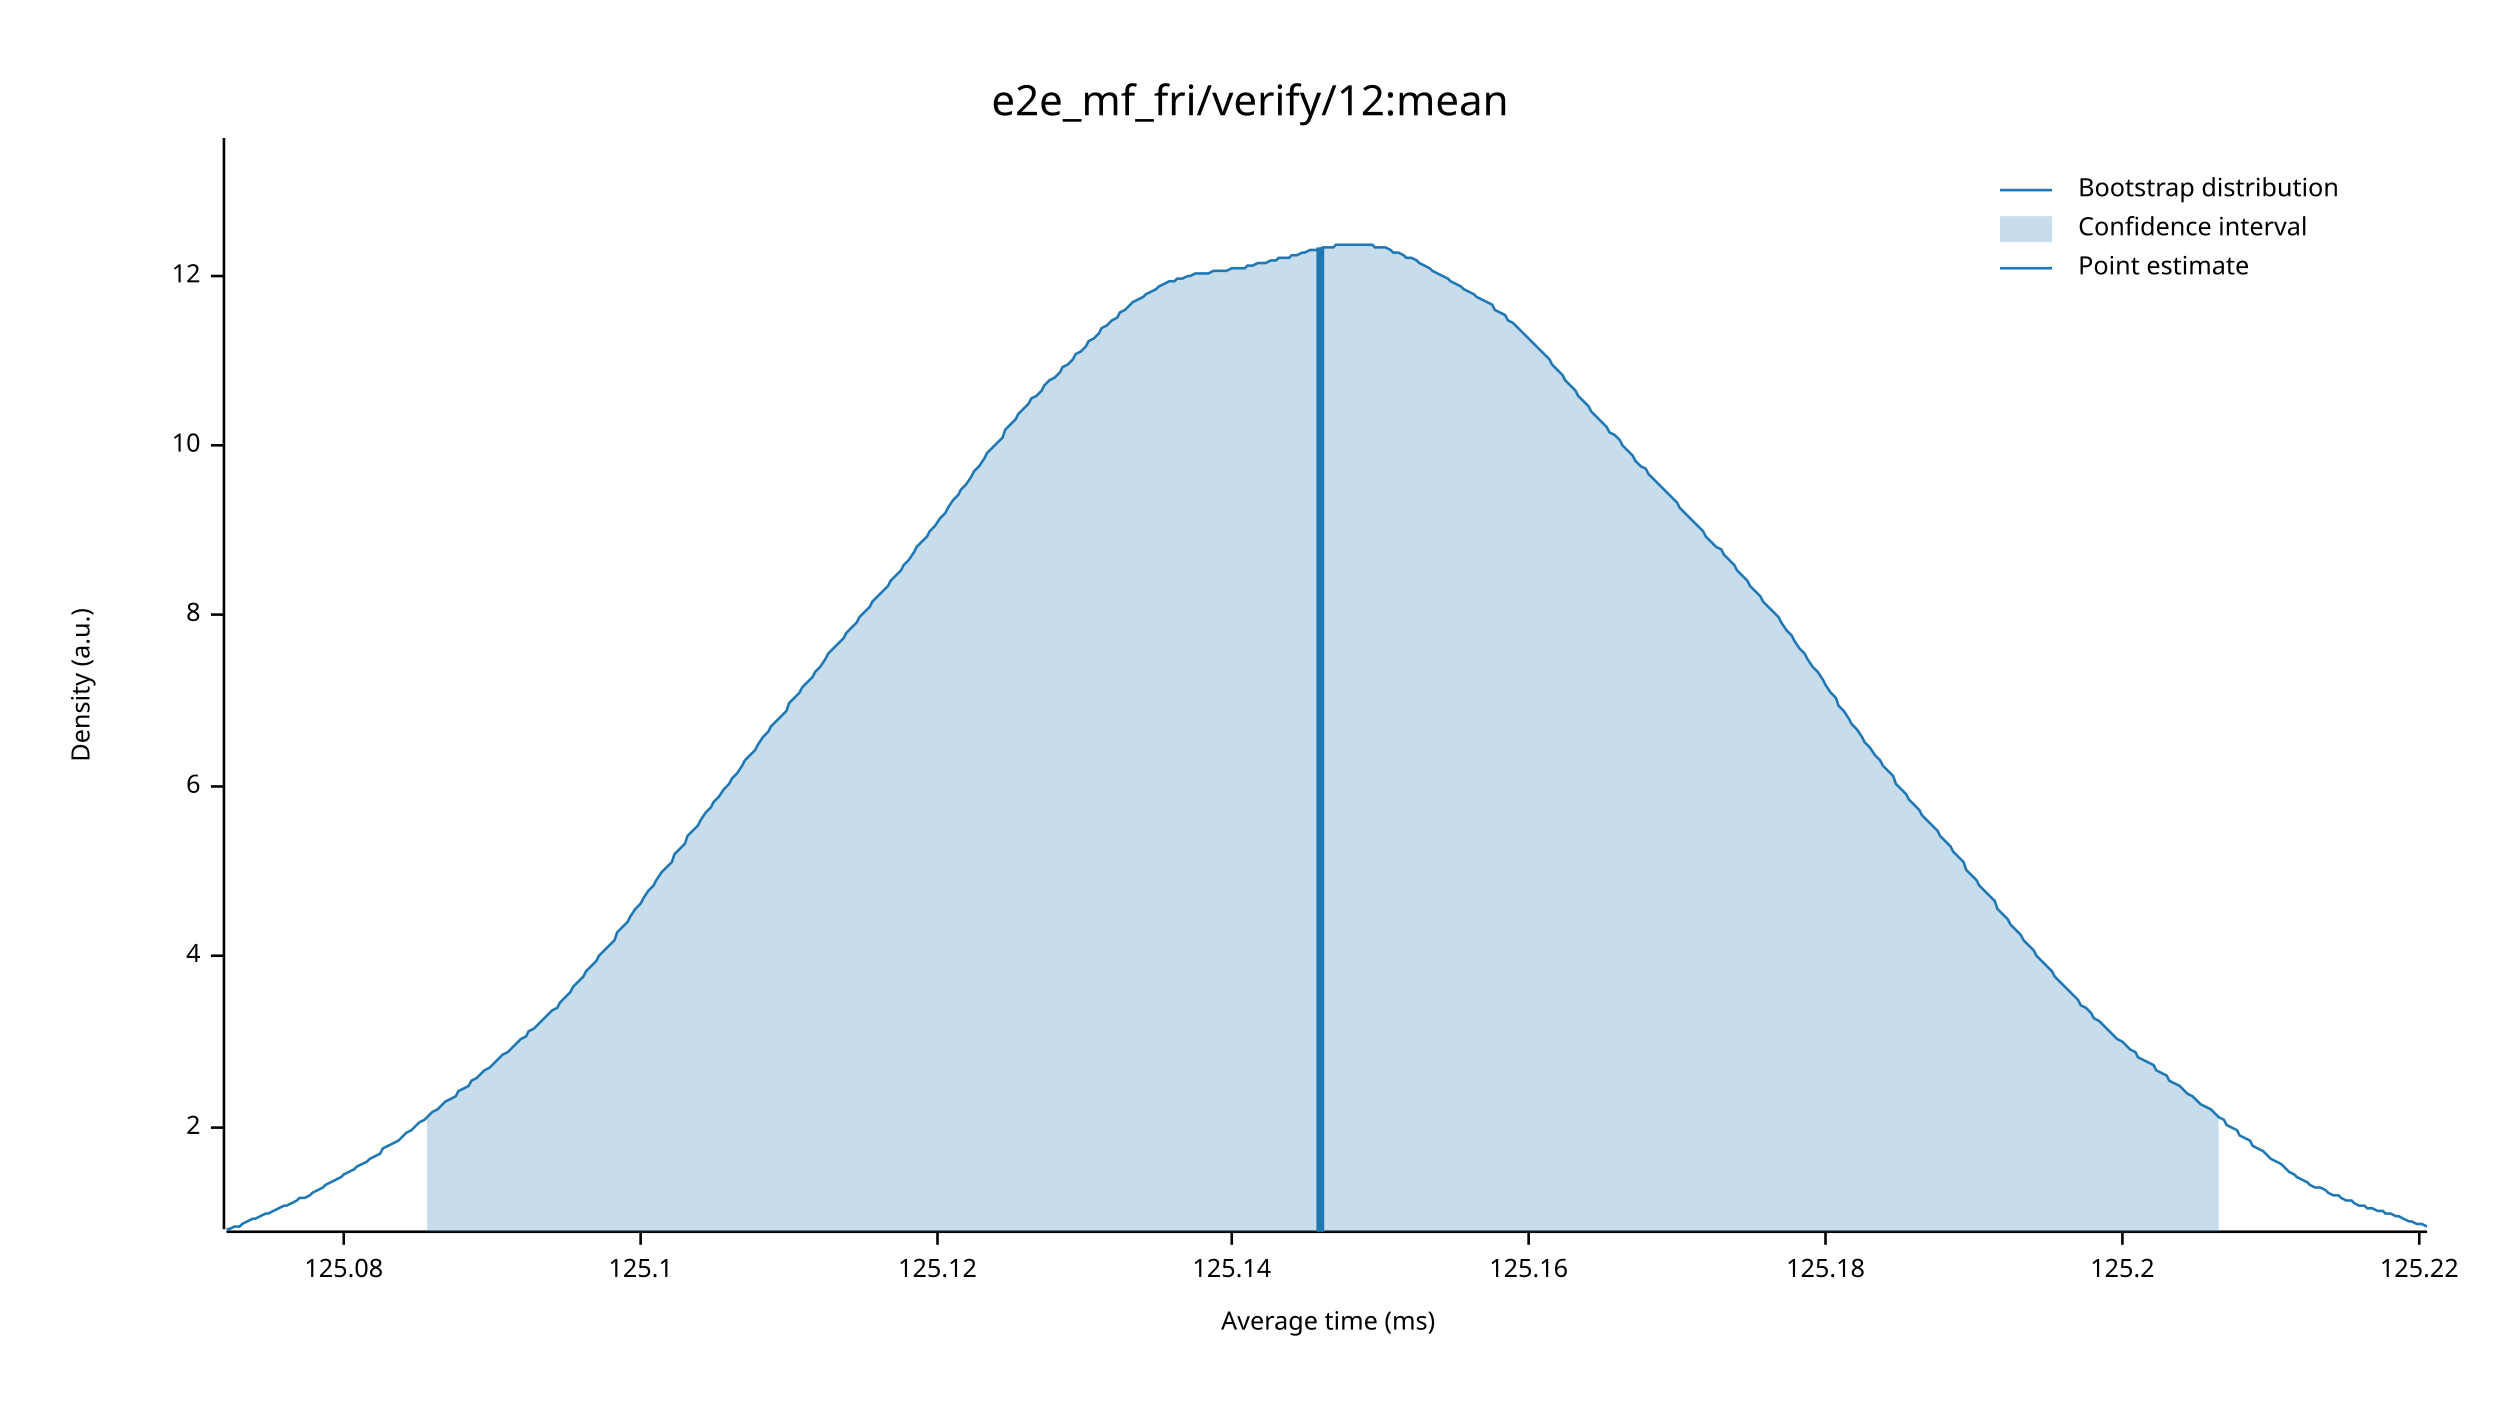
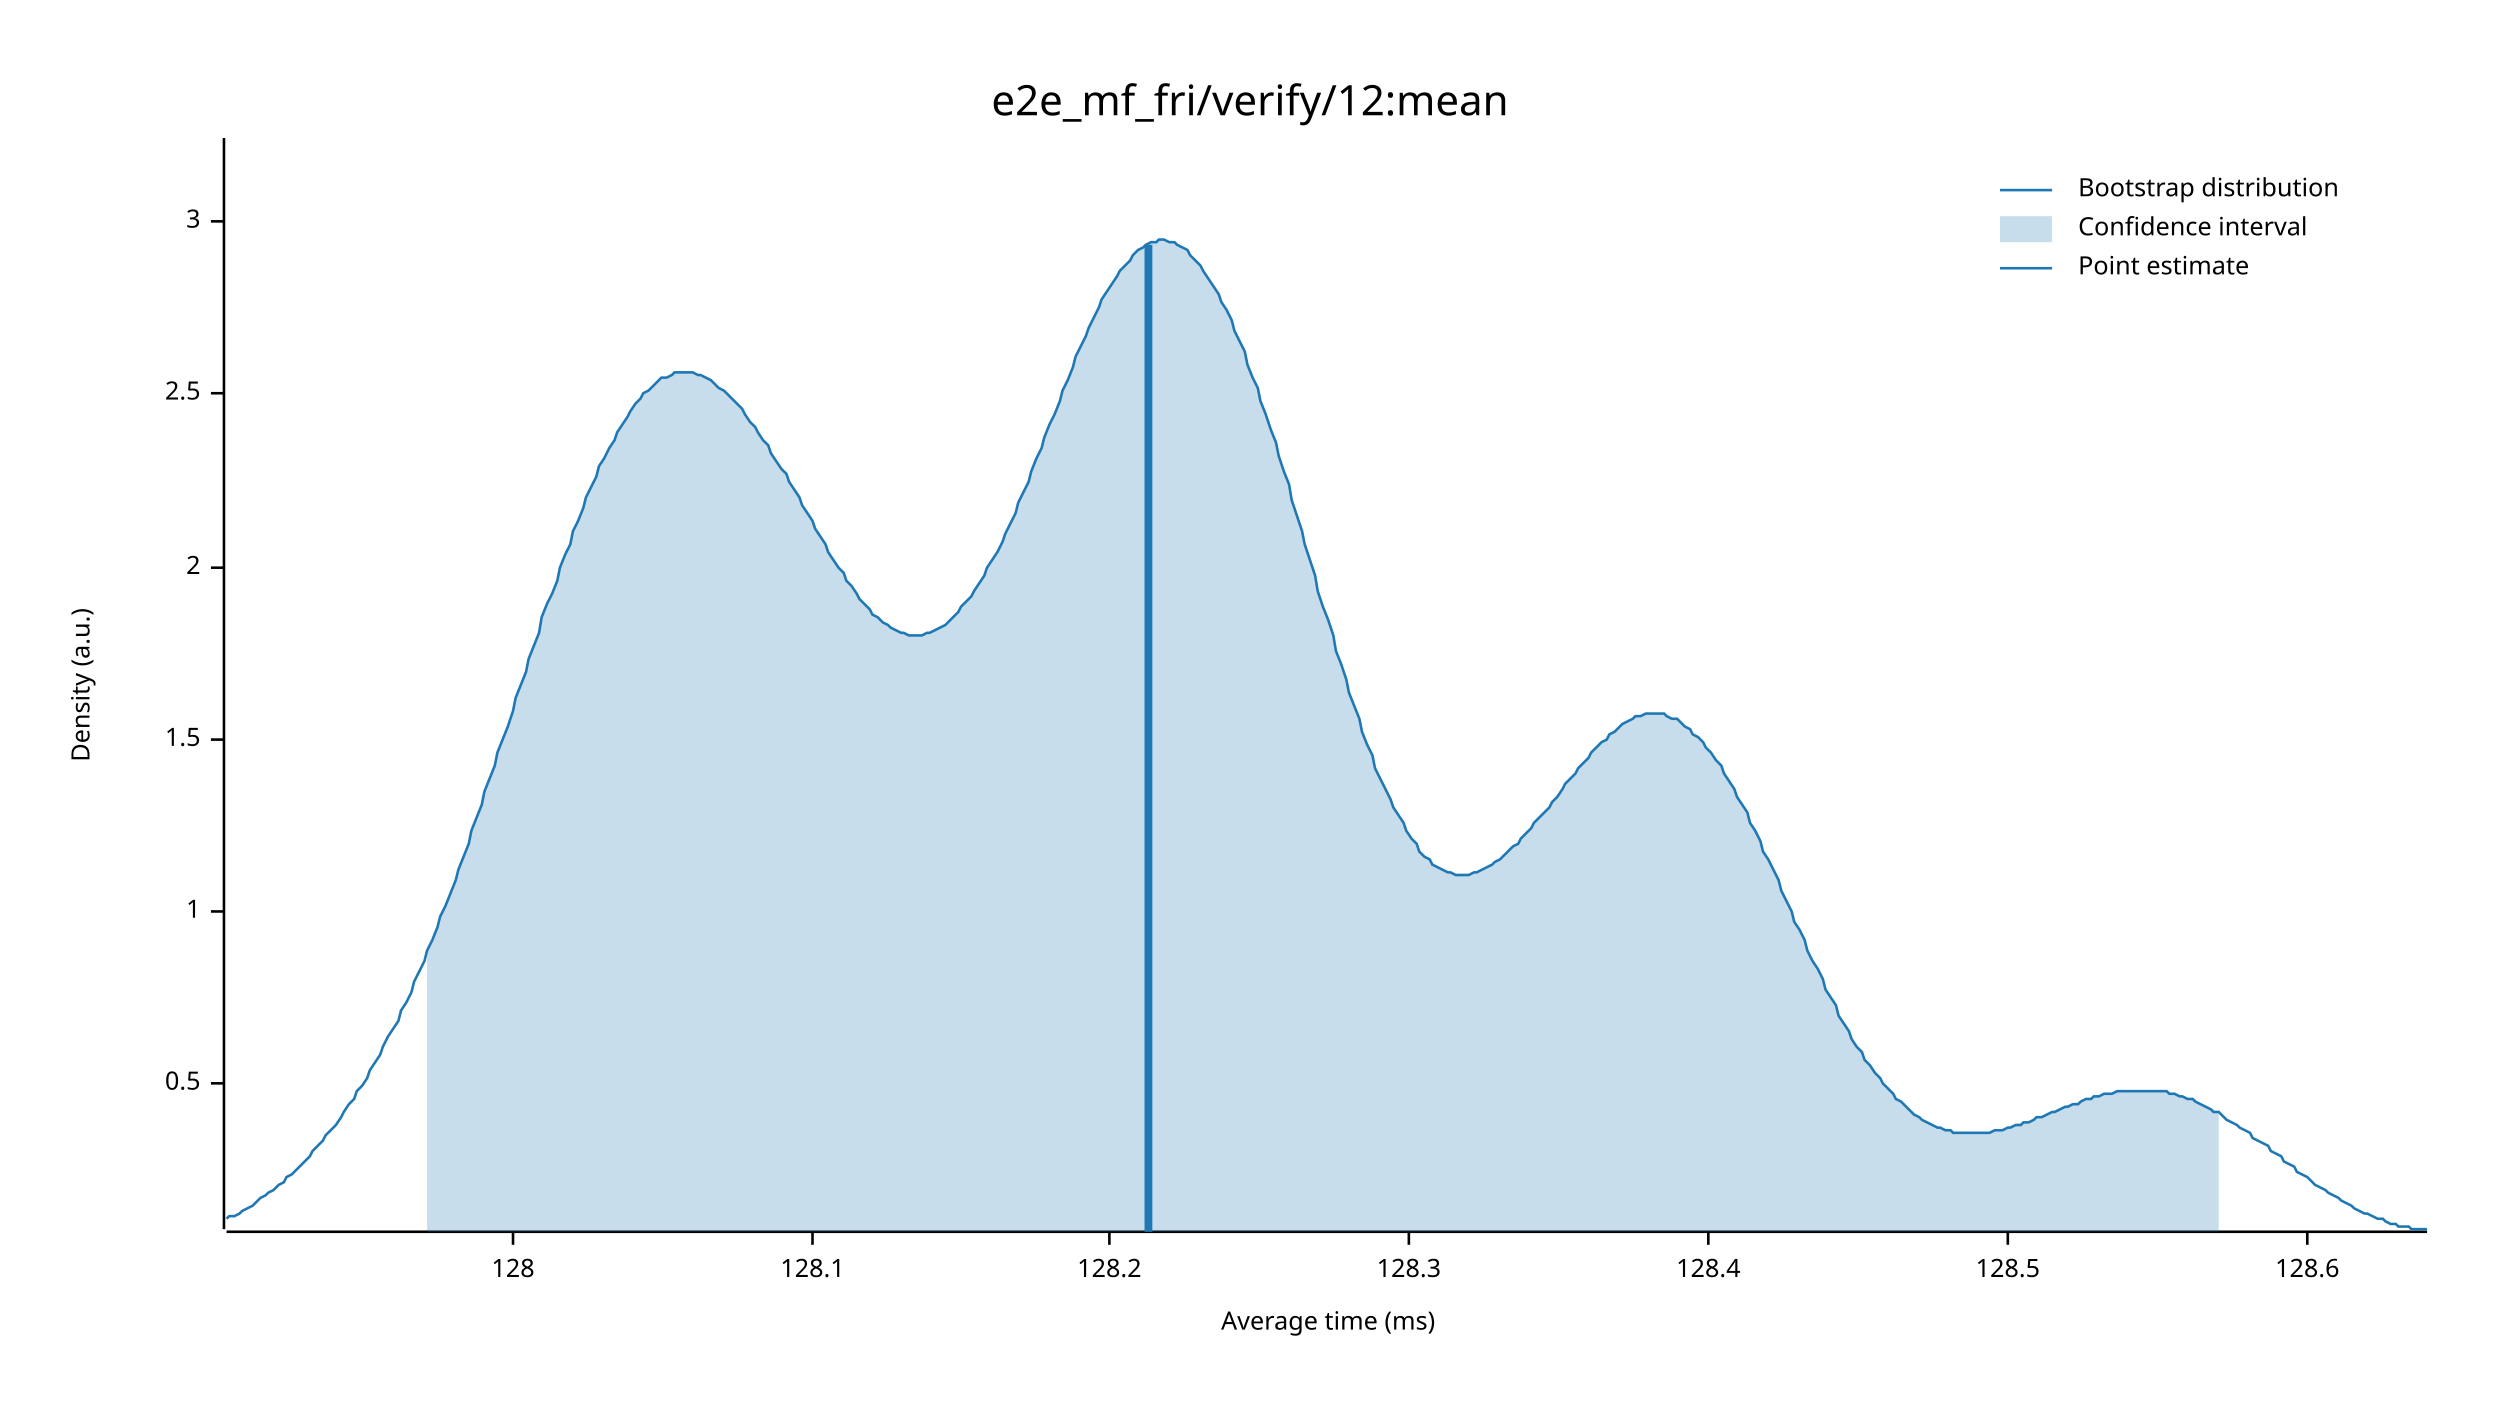
<svg xmlns="http://www.w3.org/2000/svg" width="960" height="540" viewBox="0 0 960 540">
  <text x="480" y="32" dy="0.76em" text-anchor="middle" font-family="sans-serif" font-size="16.129" opacity="1" fill="#000000">
e2e_mf_fri/verify/12:mean
</text>
  <text x="27" y="263" dy="0.76em" text-anchor="middle" font-family="sans-serif" font-size="9.677" opacity="1" fill="#000000" transform="rotate(270, 27, 263)">
Density (a.u.)
</text>
  <text x="510" y="513" dy="-0.5ex" text-anchor="middle" font-family="sans-serif" font-size="9.677" opacity="1" fill="#000000">
Average time (ms)
</text>
  <polyline fill="none" opacity="1" stroke="#000000" stroke-width="1" points="86,53 86,472 " />
-   <text x="77" y="433" dy="0.5ex" text-anchor="end" font-family="sans-serif" font-size="9.677" opacity="1" fill="#000000">
+   <text x="77" y="416" dy="0.5ex" text-anchor="end" font-family="sans-serif" font-size="9.677" opacity="1" fill="#000000">
+ 0.5
+ </text>
+   <polyline fill="none" opacity="1" stroke="#000000" stroke-width="1" points="81,416 86,416 " />
+   <text x="77" y="350" dy="0.5ex" text-anchor="end" font-family="sans-serif" font-size="9.677" opacity="1" fill="#000000">
+ 1
+ </text>
+   <polyline fill="none" opacity="1" stroke="#000000" stroke-width="1" points="81,350 86,350 " />
+   <text x="77" y="284" dy="0.5ex" text-anchor="end" font-family="sans-serif" font-size="9.677" opacity="1" fill="#000000">
+ 1.5
+ </text>
+   <polyline fill="none" opacity="1" stroke="#000000" stroke-width="1" points="81,284 86,284 " />
+   <text x="77" y="218" dy="0.5ex" text-anchor="end" font-family="sans-serif" font-size="9.677" opacity="1" fill="#000000">
2
</text>
-   <polyline fill="none" opacity="1" stroke="#000000" stroke-width="1" points="81,433 86,433 " />
-   <text x="77" y="367" dy="0.5ex" text-anchor="end" font-family="sans-serif" font-size="9.677" opacity="1" fill="#000000">
- 4
+   <polyline fill="none" opacity="1" stroke="#000000" stroke-width="1" points="81,218 86,218 " />
+   <text x="77" y="151" dy="0.5ex" text-anchor="end" font-family="sans-serif" font-size="9.677" opacity="1" fill="#000000">
+ 2.5
</text>
-   <polyline fill="none" opacity="1" stroke="#000000" stroke-width="1" points="81,367 86,367 " />
-   <text x="77" y="302" dy="0.5ex" text-anchor="end" font-family="sans-serif" font-size="9.677" opacity="1" fill="#000000">
- 6
+   <polyline fill="none" opacity="1" stroke="#000000" stroke-width="1" points="81,151 86,151 " />
+   <text x="77" y="85" dy="0.5ex" text-anchor="end" font-family="sans-serif" font-size="9.677" opacity="1" fill="#000000">
+ 3
</text>
-   <polyline fill="none" opacity="1" stroke="#000000" stroke-width="1" points="81,302 86,302 " />
-   <text x="77" y="236" dy="0.5ex" text-anchor="end" font-family="sans-serif" font-size="9.677" opacity="1" fill="#000000">
- 8
+   <polyline fill="none" opacity="1" stroke="#000000" stroke-width="1" points="81,85 86,85 " />
+   <polyline fill="none" opacity="1" stroke="#000000" stroke-width="1" points="87,473 932,473 " />
+   <text x="197" y="483" dy="0.76em" text-anchor="middle" font-family="sans-serif" font-size="9.677" opacity="1" fill="#000000">
+ 128
</text>
-   <polyline fill="none" opacity="1" stroke="#000000" stroke-width="1" points="81,236 86,236 " />
-   <text x="77" y="171" dy="0.5ex" text-anchor="end" font-family="sans-serif" font-size="9.677" opacity="1" fill="#000000">
- 10
+   <polyline fill="none" opacity="1" stroke="#000000" stroke-width="1" points="197,473 197,478 " />
+   <text x="312" y="483" dy="0.76em" text-anchor="middle" font-family="sans-serif" font-size="9.677" opacity="1" fill="#000000">
+ 128.1
</text>
-   <polyline fill="none" opacity="1" stroke="#000000" stroke-width="1" points="81,171 86,171 " />
-   <text x="77" y="106" dy="0.5ex" text-anchor="end" font-family="sans-serif" font-size="9.677" opacity="1" fill="#000000">
- 12
+   <polyline fill="none" opacity="1" stroke="#000000" stroke-width="1" points="312,473 312,478 " />
+   <text x="426" y="483" dy="0.76em" text-anchor="middle" font-family="sans-serif" font-size="9.677" opacity="1" fill="#000000">
+ 128.2
</text>
-   <polyline fill="none" opacity="1" stroke="#000000" stroke-width="1" points="81,106 86,106 " />
-   <polyline fill="none" opacity="1" stroke="#000000" stroke-width="1" points="87,473 932,473 " />
-   <text x="132" y="483" dy="0.76em" text-anchor="middle" font-family="sans-serif" font-size="9.677" opacity="1" fill="#000000">
- 125.08
+   <polyline fill="none" opacity="1" stroke="#000000" stroke-width="1" points="426,473 426,478 " />
+   <text x="541" y="483" dy="0.76em" text-anchor="middle" font-family="sans-serif" font-size="9.677" opacity="1" fill="#000000">
+ 128.3
</text>
-   <polyline fill="none" opacity="1" stroke="#000000" stroke-width="1" points="132,473 132,478 " />
-   <text x="246" y="483" dy="0.76em" text-anchor="middle" font-family="sans-serif" font-size="9.677" opacity="1" fill="#000000">
- 125.1
+   <polyline fill="none" opacity="1" stroke="#000000" stroke-width="1" points="541,473 541,478 " />
+   <text x="656" y="483" dy="0.76em" text-anchor="middle" font-family="sans-serif" font-size="9.677" opacity="1" fill="#000000">
+ 128.4
</text>
-   <polyline fill="none" opacity="1" stroke="#000000" stroke-width="1" points="246,473 246,478 " />
-   <text x="360" y="483" dy="0.76em" text-anchor="middle" font-family="sans-serif" font-size="9.677" opacity="1" fill="#000000">
- 125.12
+   <polyline fill="none" opacity="1" stroke="#000000" stroke-width="1" points="656,473 656,478 " />
+   <text x="771" y="483" dy="0.76em" text-anchor="middle" font-family="sans-serif" font-size="9.677" opacity="1" fill="#000000">
+ 128.5
</text>
-   <polyline fill="none" opacity="1" stroke="#000000" stroke-width="1" points="360,473 360,478 " />
-   <text x="473" y="483" dy="0.76em" text-anchor="middle" font-family="sans-serif" font-size="9.677" opacity="1" fill="#000000">
- 125.14
+   <polyline fill="none" opacity="1" stroke="#000000" stroke-width="1" points="771,473 771,478 " />
+   <text x="886" y="483" dy="0.76em" text-anchor="middle" font-family="sans-serif" font-size="9.677" opacity="1" fill="#000000">
+ 128.6
</text>
-   <polyline fill="none" opacity="1" stroke="#000000" stroke-width="1" points="473,473 473,478 " />
-   <text x="587" y="483" dy="0.76em" text-anchor="middle" font-family="sans-serif" font-size="9.677" opacity="1" fill="#000000">
- 125.16
- </text>
-   <polyline fill="none" opacity="1" stroke="#000000" stroke-width="1" points="587,473 587,478 " />
-   <text x="701" y="483" dy="0.76em" text-anchor="middle" font-family="sans-serif" font-size="9.677" opacity="1" fill="#000000">
- 125.18
- </text>
-   <polyline fill="none" opacity="1" stroke="#000000" stroke-width="1" points="701,473 701,478 " />
-   <text x="815" y="483" dy="0.76em" text-anchor="middle" font-family="sans-serif" font-size="9.677" opacity="1" fill="#000000">
- 125.2
- </text>
-   <polyline fill="none" opacity="1" stroke="#000000" stroke-width="1" points="815,473 815,478 " />
-   <text x="929" y="483" dy="0.76em" text-anchor="middle" font-family="sans-serif" font-size="9.677" opacity="1" fill="#000000">
- 125.22
- </text>
-   <polyline fill="none" opacity="1" stroke="#000000" stroke-width="1" points="929,473 929,478 " />
-   <polyline fill="none" opacity="1" stroke="#1F78B4" stroke-width="1" points="87,472 88,472 90,471 92,471 93,470 95,469 97,468 98,468 100,467 102,466 103,466 105,465 107,464 109,463 110,463 112,462 114,461 115,460 117,460 119,459 120,458 122,457 124,456 125,455 127,454 129,453 131,452 132,451 134,450 136,449 137,448 139,447 141,446 142,445 144,444 146,443 147,441 149,440 151,439 153,438 154,437 156,435 158,434 159,433 161,431 163,430 164,429 166,427 168,426 169,425 171,423 173,422 175,421 176,419 178,418 180,417 181,415 183,414 185,412 186,411 188,410 190,408 191,407 193,405 195,404 197,402 198,401 200,399 202,398 203,396 205,395 207,393 208,392 210,390 212,388 214,387 215,385 217,383 219,381 220,379 222,377 224,375 225,373 227,371 229,369 230,367 232,365 234,363 236,361 237,358 239,356 241,354 242,352 244,349 246,347 247,345 249,342 251,340 252,338 254,335 256,333 258,331 259,328 261,326 263,324 264,321 266,319 268,317 269,315 271,312 273,310 274,308 276,306 278,303 280,301 281,299 283,297 285,294 286,292 288,290 290,288 291,286 293,283 295,281 296,279 298,277 300,275 302,273 303,270 305,268 307,266 308,264 310,262 312,260 313,258 315,256 317,253 318,251 320,249 322,247 324,245 325,243 327,241 329,239 330,237 332,235 334,233 335,231 337,229 339,227 341,225 342,223 344,221 346,219 347,217 349,215 351,212 352,210 354,208 356,206 357,204 359,202 361,199 363,197 364,195 366,192 368,190 369,188 371,186 373,183 374,181 376,179 378,176 379,174 381,172 383,170 385,168 386,165 388,163 390,161 391,159 393,157 395,155 396,153 398,152 400,150 401,148 403,146 405,145 407,143 408,141 410,140 412,138 413,136 415,135 417,133 418,131 420,130 422,128 423,126 425,125 427,123 429,122 430,120 432,119 434,117 435,116 437,115 439,114 440,113 442,112 444,111 445,110 447,109 449,108 451,108 452,107 454,107 456,106 457,106 459,105 461,105 462,105 464,105 466,104 468,104 469,104 471,104 473,103 474,103 476,103 478,103 479,102 481,102 483,101 484,101 486,101 488,100 490,100 491,99 493,99 495,99 496,98 498,98 500,97 501,97 503,96 505,96 506,96 508,95 510,95 512,95 513,94 515,94 517,94 518,94 520,94 522,94 523,94 525,94 527,94 528,95 530,95 532,95 534,96 535,97 537,97 539,98 540,99 542,99 544,100 545,101 547,102 549,103 550,104 552,105 554,106 556,107 557,108 559,109 561,110 562,111 564,112 566,113 567,114 569,115 571,116 573,117 574,119 576,120 578,121 579,123 581,124 583,126 584,127 586,129 588,131 589,132 591,134 593,136 595,138 596,140 598,142 600,144 601,146 603,148 605,150 606,152 608,154 610,156 611,158 613,160 615,162 617,164 618,166 620,167 622,169 623,171 625,173 627,175 628,177 630,179 632,180 633,182 635,184 637,186 639,188 640,189 642,191 644,193 645,195 647,197 649,199 650,200 652,202 654,204 655,206 657,208 659,210 661,211 662,213 664,215 666,217 667,219 669,221 671,223 672,225 674,227 676,229 677,231 679,233 681,235 683,237 684,239 686,242 688,244 689,246 691,249 693,251 694,253 696,256 698,258 700,261 701,263 703,266 705,268 706,271 708,273 710,276 711,278 713,280 715,283 716,285 718,287 720,290 722,292 723,294 725,296 727,298 728,301 730,303 732,305 733,307 735,309 737,311 738,313 740,315 742,317 744,319 745,321 747,323 749,325 750,327 752,329 754,331 755,334 757,336 759,338 760,340 762,342 764,344 766,346 767,349 769,351 771,353 772,355 774,357 776,359 777,361 779,363 781,365 782,367 784,369 786,371 788,373 789,375 791,377 793,379 794,380 796,382 798,384 799,386 801,387 803,389 804,391 806,392 808,394 810,396 811,397 813,399 815,400 816,401 818,403 820,404 821,406 823,407 825,408 827,409 828,411 830,412 832,413 833,415 835,416 837,417 838,418 840,420 842,421 843,422 845,424 847,425 849,426 850,427 852,429 854,430 855,432 857,433 859,434 860,436 862,437 864,438 865,440 867,441 869,442 871,444 872,445 874,446 876,447 877,448 879,450 881,451 882,452 884,453 886,454 887,455 889,456 891,456 893,457 894,458 896,459 898,459 899,460 901,461 903,461 904,462 906,463 908,463 909,464 911,464 913,465 915,465 916,466 918,466 920,467 921,467 923,468 925,469 926,469 928,470 930,470 932,471 " />
-   <polygon opacity="0.25" fill="#1F78B4" points="164,429 166,427 168,426 169,425 171,423 173,422 175,421 176,419 178,418 180,417 181,415 183,414 185,412 186,411 188,410 190,408 191,407 193,405 195,404 197,402 198,401 200,399 202,398 203,396 205,395 207,393 208,392 210,390 212,388 214,387 215,385 217,383 219,381 220,379 222,377 224,375 225,373 227,371 229,369 230,367 232,365 234,363 236,361 237,358 239,356 241,354 242,352 244,349 246,347 247,345 249,342 251,340 252,338 254,335 256,333 258,331 259,328 261,326 263,324 264,321 266,319 268,317 269,315 271,312 273,310 274,308 276,306 278,303 280,301 281,299 283,297 285,294 286,292 288,290 290,288 291,286 293,283 295,281 296,279 298,277 300,275 302,273 303,270 305,268 307,266 308,264 310,262 312,260 313,258 315,256 317,253 318,251 320,249 322,247 324,245 325,243 327,241 329,239 330,237 332,235 334,233 335,231 337,229 339,227 341,225 342,223 344,221 346,219 347,217 349,215 351,212 352,210 354,208 356,206 357,204 359,202 361,199 363,197 364,195 366,192 368,190 369,188 371,186 373,183 374,181 376,179 378,176 379,174 381,172 383,170 385,168 386,165 388,163 390,161 391,159 393,157 395,155 396,153 398,152 400,150 401,148 403,146 405,145 407,143 408,141 410,140 412,138 413,136 415,135 417,133 418,131 420,130 422,128 423,126 425,125 427,123 429,122 430,120 432,119 434,117 435,116 437,115 439,114 440,113 442,112 444,111 445,110 447,109 449,108 451,108 452,107 454,107 456,106 457,106 459,105 461,105 462,105 464,105 466,104 468,104 469,104 471,104 473,103 474,103 476,103 478,103 479,102 481,102 483,101 484,101 486,101 488,100 490,100 491,99 493,99 495,99 496,98 498,98 500,97 501,97 503,96 505,96 506,96 508,95 510,95 512,95 513,94 515,94 517,94 518,94 520,94 522,94 523,94 525,94 527,94 528,95 530,95 532,95 534,96 535,97 537,97 539,98 540,99 542,99 544,100 545,101 547,102 549,103 550,104 552,105 554,106 556,107 557,108 559,109 561,110 562,111 564,112 566,113 567,114 569,115 571,116 573,117 574,119 576,120 578,121 579,123 581,124 583,126 584,127 586,129 588,131 589,132 591,134 593,136 595,138 596,140 598,142 600,144 601,146 603,148 605,150 606,152 608,154 610,156 611,158 613,160 615,162 617,164 618,166 620,167 622,169 623,171 625,173 627,175 628,177 630,179 632,180 633,182 635,184 637,186 639,188 640,189 642,191 644,193 645,195 647,197 649,199 650,200 652,202 654,204 655,206 657,208 659,210 661,211 662,213 664,215 666,217 667,219 669,221 671,223 672,225 674,227 676,229 677,231 679,233 681,235 683,237 684,239 686,242 688,244 689,246 691,249 693,251 694,253 696,256 698,258 700,261 701,263 703,266 705,268 706,271 708,273 710,276 711,278 713,280 715,283 716,285 718,287 720,290 722,292 723,294 725,296 727,298 728,301 730,303 732,305 733,307 735,309 737,311 738,313 740,315 742,317 744,319 745,321 747,323 749,325 750,327 752,329 754,331 755,334 757,336 759,338 760,340 762,342 764,344 766,346 767,349 769,351 771,353 772,355 774,357 776,359 777,361 779,363 781,365 782,367 784,369 786,371 788,373 789,375 791,377 793,379 794,380 796,382 798,384 799,386 801,387 803,389 804,391 806,392 808,394 810,396 811,397 813,399 815,400 816,401 818,403 820,404 821,406 823,407 825,408 827,409 828,411 830,412 832,413 833,415 835,416 837,417 838,418 840,420 842,421 843,422 845,424 847,425 849,426 850,427 852,429 852,473 164,473 " />
-   <polyline fill="none" opacity="1" stroke="#1F78B4" stroke-width="3" points="507,473 507,95 " />
+   <polyline fill="none" opacity="1" stroke="#000000" stroke-width="1" points="886,473 886,478 " />
+   <polyline fill="none" opacity="1" stroke="#1F78B4" stroke-width="1" points="87,468 88,467 90,467 92,466 93,465 95,464 97,463 98,462 100,460 102,459 103,458 105,457 107,455 109,454 110,452 112,451 114,449 115,448 117,446 119,444 120,442 122,440 124,438 125,436 127,434 129,432 131,429 132,427 134,424 136,422 137,419 139,417 141,414 142,411 144,408 146,405 147,402 149,398 151,395 153,392 154,388 156,385 158,381 159,377 161,373 163,369 164,365 166,361 168,356 169,352 171,348 173,343 175,338 176,334 178,329 180,324 181,319 183,314 185,309 186,304 188,299 190,294 191,289 193,284 195,279 197,273 198,268 200,263 202,258 203,253 205,248 207,243 208,237 210,232 212,228 214,223 215,218 217,213 219,209 220,204 222,200 224,195 225,191 227,187 229,183 230,179 232,176 234,172 236,169 237,166 239,163 241,160 242,158 244,155 246,153 247,151 249,150 251,148 252,147 254,145 256,145 258,144 259,143 261,143 263,143 264,143 266,143 268,144 269,144 271,145 273,146 274,147 276,149 278,150 280,152 281,153 283,155 285,157 286,159 288,162 290,164 291,166 293,169 295,171 296,174 298,177 300,180 302,182 303,185 305,188 307,191 308,194 310,197 312,200 313,203 315,206 317,209 318,212 320,215 322,218 324,220 325,223 327,225 329,228 330,230 332,232 334,234 335,236 337,237 339,239 341,240 342,241 344,242 346,243 347,243 349,244 351,244 352,244 354,244 356,243 357,243 359,242 361,241 363,240 364,239 366,237 368,235 369,233 371,231 373,229 374,227 376,224 378,221 379,218 381,215 383,212 385,208 386,205 388,201 390,197 391,193 393,189 395,185 396,181 398,176 400,172 401,168 403,163 405,159 407,154 408,150 410,146 412,141 413,137 415,133 417,129 418,126 420,122 422,118 423,115 425,112 427,109 429,106 430,104 432,102 434,100 435,98 437,96 439,95 440,94 442,93 444,93 445,92 447,92 449,93 451,93 452,94 454,95 456,96 457,98 459,100 461,102 462,104 464,107 466,110 468,113 469,116 471,119 473,123 474,127 476,131 478,135 479,140 481,145 483,149 484,154 486,159 488,165 490,170 491,175 493,181 495,186 496,192 498,198 500,204 501,209 503,215 505,221 506,227 508,233 510,238 512,244 513,250 515,255 517,261 518,266 520,271 522,276 523,281 525,286 527,290 528,295 530,299 532,303 534,307 535,310 537,313 539,316 540,319 542,322 544,324 545,327 547,329 549,330 550,332 552,333 554,334 556,335 557,335 559,336 561,336 562,336 564,336 566,335 567,335 569,334 571,333 573,332 574,331 576,330 578,328 579,327 581,325 583,324 584,322 586,320 588,318 589,316 591,314 593,312 595,310 596,308 598,306 600,303 601,301 603,299 605,297 606,295 608,293 610,291 611,289 613,287 615,285 617,284 618,282 620,281 622,279 623,278 625,277 627,276 628,275 630,275 632,274 633,274 635,274 637,274 639,274 640,275 642,276 644,276 645,277 647,279 649,280 650,282 652,283 654,285 655,287 657,289 659,292 661,294 662,297 664,300 666,303 667,306 669,309 671,312 672,316 674,319 676,323 677,327 679,330 681,334 683,338 684,342 686,346 688,350 689,354 691,357 693,361 694,365 696,369 698,372 700,376 701,380 703,383 705,386 706,390 708,393 710,396 711,399 713,402 715,404 716,407 718,409 720,412 722,414 723,416 725,418 727,420 728,422 730,423 732,425 733,426 735,428 737,429 738,430 740,431 742,432 744,433 745,433 747,434 749,434 750,435 752,435 754,435 755,435 757,435 759,435 760,435 762,435 764,435 766,434 767,434 769,434 771,433 772,433 774,432 776,432 777,431 779,431 781,430 782,429 784,429 786,428 788,427 789,427 791,426 793,425 794,425 796,424 798,424 799,423 801,422 803,422 804,421 806,421 808,420 810,420 811,420 813,419 815,419 816,419 818,419 820,419 821,419 823,419 825,419 827,419 828,419 830,419 832,419 833,420 835,420 837,421 838,421 840,422 842,422 843,423 845,424 847,425 849,426 850,427 852,427 854,429 855,430 857,431 859,432 860,433 862,434 864,435 865,437 867,438 869,439 871,440 872,442 874,443 876,444 877,446 879,447 881,448 882,450 884,451 886,452 887,453 889,455 891,456 893,457 894,458 896,459 898,460 899,461 901,462 903,463 904,464 906,465 908,466 909,466 911,467 913,468 915,468 916,469 918,470 920,470 921,471 923,471 925,471 926,472 928,472 930,472 932,472 " />
+   <polygon opacity="0.25" fill="#1F78B4" points="164,365 166,361 168,356 169,352 171,348 173,343 175,338 176,334 178,329 180,324 181,319 183,314 185,309 186,304 188,299 190,294 191,289 193,284 195,279 197,273 198,268 200,263 202,258 203,253 205,248 207,243 208,237 210,232 212,228 214,223 215,218 217,213 219,209 220,204 222,200 224,195 225,191 227,187 229,183 230,179 232,176 234,172 236,169 237,166 239,163 241,160 242,158 244,155 246,153 247,151 249,150 251,148 252,147 254,145 256,145 258,144 259,143 261,143 263,143 264,143 266,143 268,144 269,144 271,145 273,146 274,147 276,149 278,150 280,152 281,153 283,155 285,157 286,159 288,162 290,164 291,166 293,169 295,171 296,174 298,177 300,180 302,182 303,185 305,188 307,191 308,194 310,197 312,200 313,203 315,206 317,209 318,212 320,215 322,218 324,220 325,223 327,225 329,228 330,230 332,232 334,234 335,236 337,237 339,239 341,240 342,241 344,242 346,243 347,243 349,244 351,244 352,244 354,244 356,243 357,243 359,242 361,241 363,240 364,239 366,237 368,235 369,233 371,231 373,229 374,227 376,224 378,221 379,218 381,215 383,212 385,208 386,205 388,201 390,197 391,193 393,189 395,185 396,181 398,176 400,172 401,168 403,163 405,159 407,154 408,150 410,146 412,141 413,137 415,133 417,129 418,126 420,122 422,118 423,115 425,112 427,109 429,106 430,104 432,102 434,100 435,98 437,96 439,95 440,94 442,93 444,93 445,92 447,92 449,93 451,93 452,94 454,95 456,96 457,98 459,100 461,102 462,104 464,107 466,110 468,113 469,116 471,119 473,123 474,127 476,131 478,135 479,140 481,145 483,149 484,154 486,159 488,165 490,170 491,175 493,181 495,186 496,192 498,198 500,204 501,209 503,215 505,221 506,227 508,233 510,238 512,244 513,250 515,255 517,261 518,266 520,271 522,276 523,281 525,286 527,290 528,295 530,299 532,303 534,307 535,310 537,313 539,316 540,319 542,322 544,324 545,327 547,329 549,330 550,332 552,333 554,334 556,335 557,335 559,336 561,336 562,336 564,336 566,335 567,335 569,334 571,333 573,332 574,331 576,330 578,328 579,327 581,325 583,324 584,322 586,320 588,318 589,316 591,314 593,312 595,310 596,308 598,306 600,303 601,301 603,299 605,297 606,295 608,293 610,291 611,289 613,287 615,285 617,284 618,282 620,281 622,279 623,278 625,277 627,276 628,275 630,275 632,274 633,274 635,274 637,274 639,274 640,275 642,276 644,276 645,277 647,279 649,280 650,282 652,283 654,285 655,287 657,289 659,292 661,294 662,297 664,300 666,303 667,306 669,309 671,312 672,316 674,319 676,323 677,327 679,330 681,334 683,338 684,342 686,346 688,350 689,354 691,357 693,361 694,365 696,369 698,372 700,376 701,380 703,383 705,386 706,390 708,393 710,396 711,399 713,402 715,404 716,407 718,409 720,412 722,414 723,416 725,418 727,420 728,422 730,423 732,425 733,426 735,428 737,429 738,430 740,431 742,432 744,433 745,433 747,434 749,434 750,435 752,435 754,435 755,435 757,435 759,435 760,435 762,435 764,435 766,434 767,434 769,434 771,433 772,433 774,432 776,432 777,431 779,431 781,430 782,429 784,429 786,428 788,427 789,427 791,426 793,425 794,425 796,424 798,424 799,423 801,422 803,422 804,421 806,421 808,420 810,420 811,420 813,419 815,419 816,419 818,419 820,419 821,419 823,419 825,419 827,419 828,419 830,419 832,419 833,420 835,420 837,421 838,421 840,422 842,422 843,423 845,424 847,425 849,426 850,427 852,427 852,473 164,473 " />
+   <polyline fill="none" opacity="1" stroke="#1F78B4" stroke-width="3" points="441,473 441,94 " />
  <text x="798" y="68" dy="0.76em" text-anchor="start" font-family="sans-serif" font-size="9.677" opacity="1" fill="#000000">
Bootstrap distribution
</text>
  <text x="798" y="83" dy="0.76em" text-anchor="start" font-family="sans-serif" font-size="9.677" opacity="1" fill="#000000">
Confidence interval
</text>
  <text x="798" y="98" dy="0.76em" text-anchor="start" font-family="sans-serif" font-size="9.677" opacity="1" fill="#000000">
Point estimate
</text>
  <polyline fill="none" opacity="1" stroke="#1F78B4" stroke-width="1" points="768,73 788,73 " />
  <rect x="768" y="83" width="20" height="10" opacity="0.25" fill="#1F78B4" stroke="none" />
  <polyline fill="none" opacity="1" stroke="#1F78B4" stroke-width="1" points="768,103 788,103 " />
</svg>
